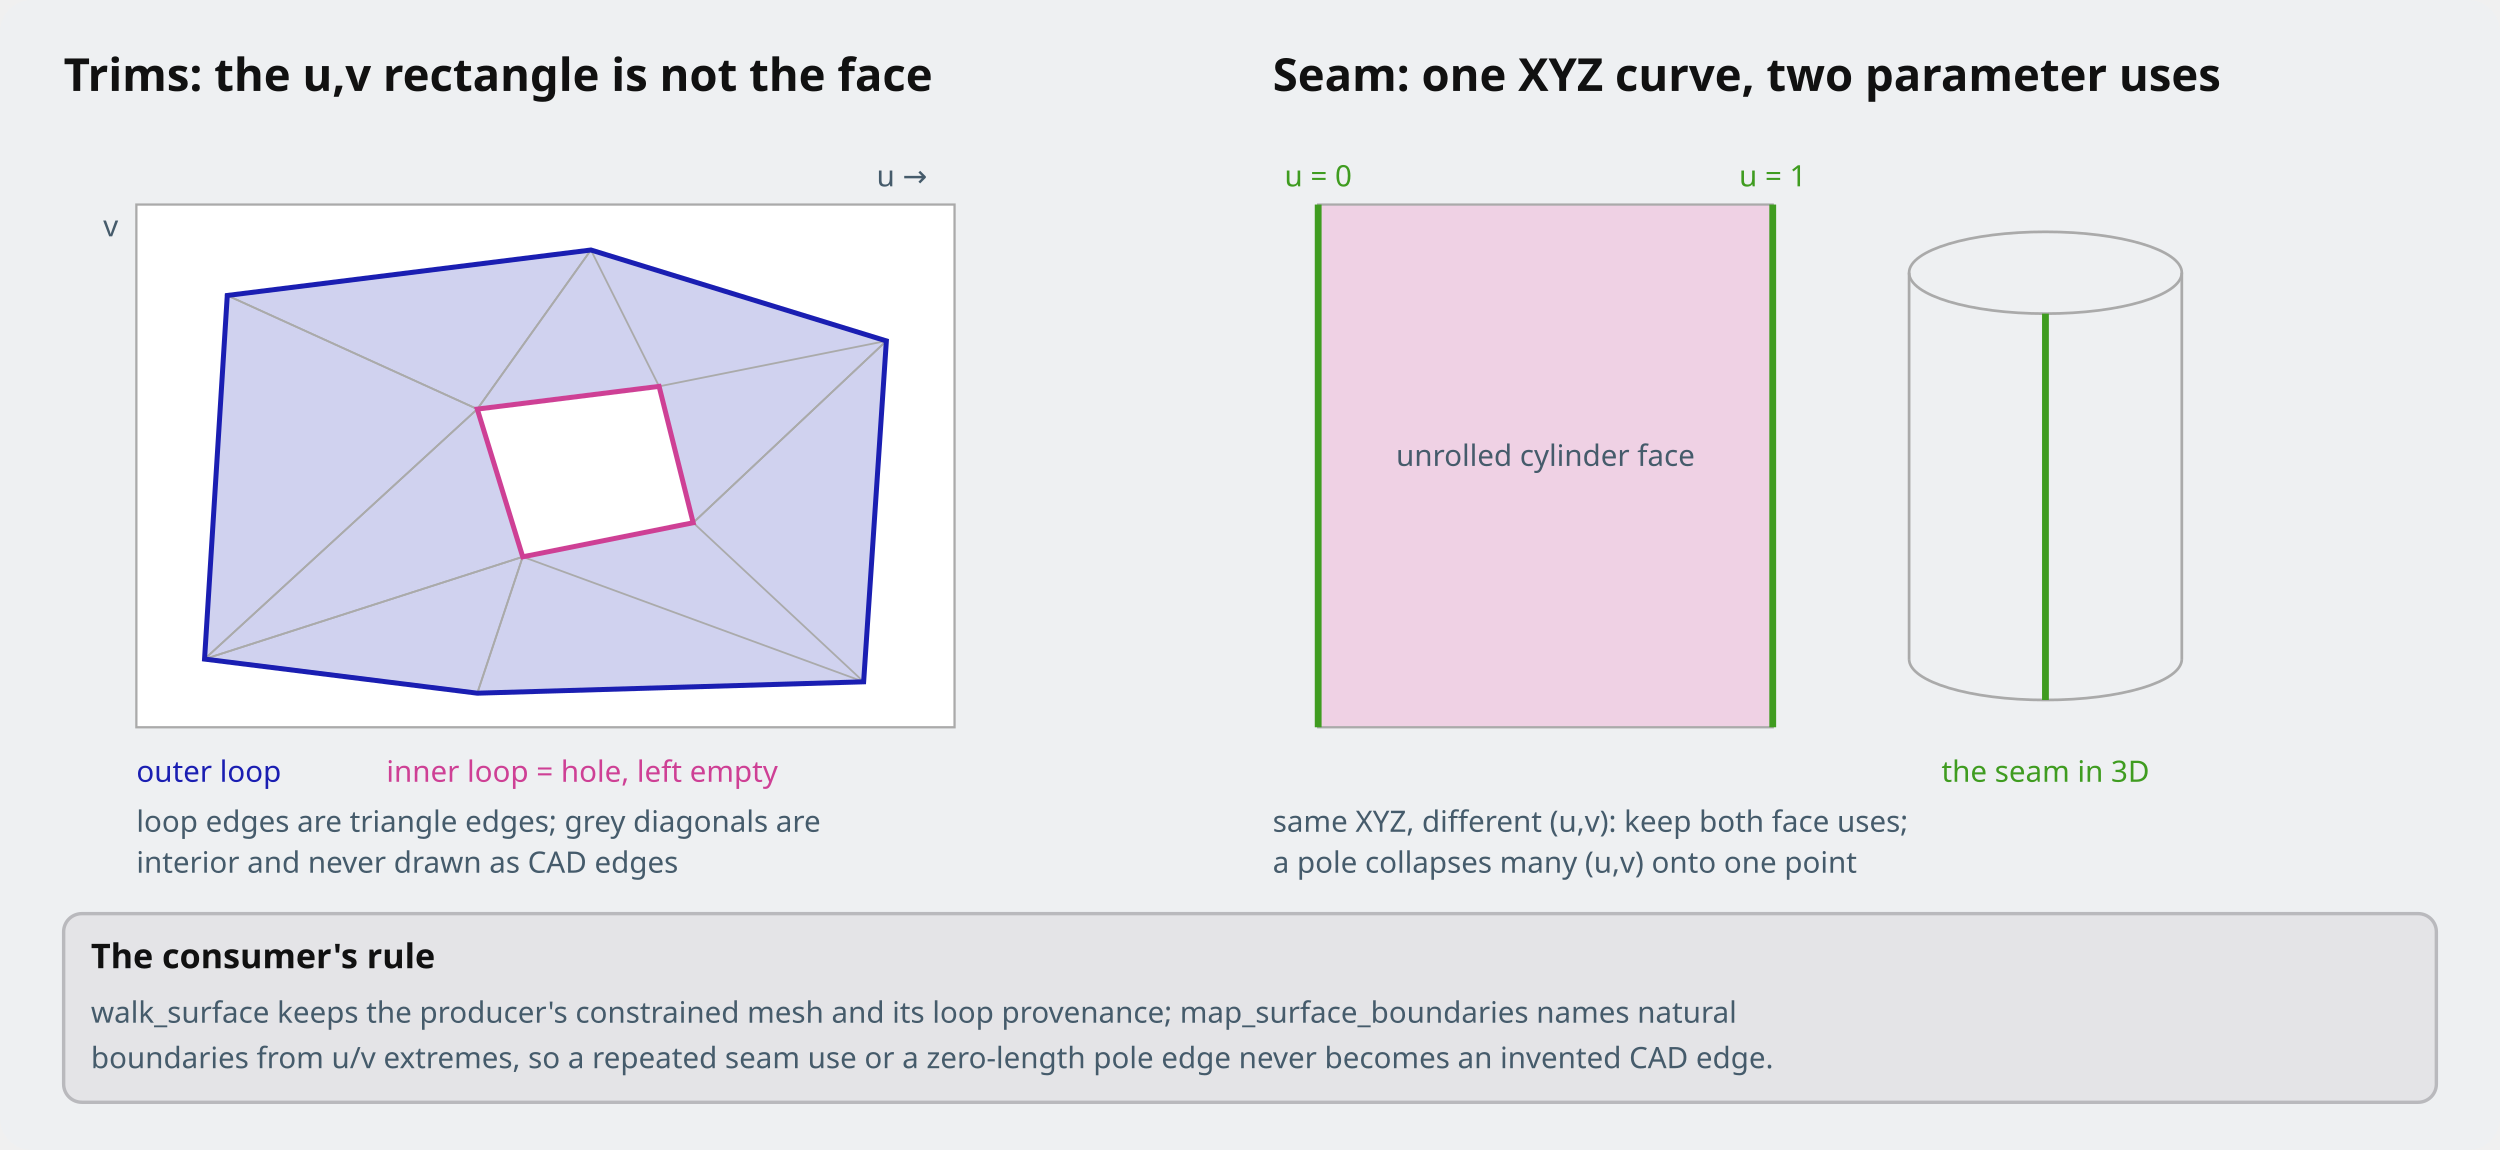
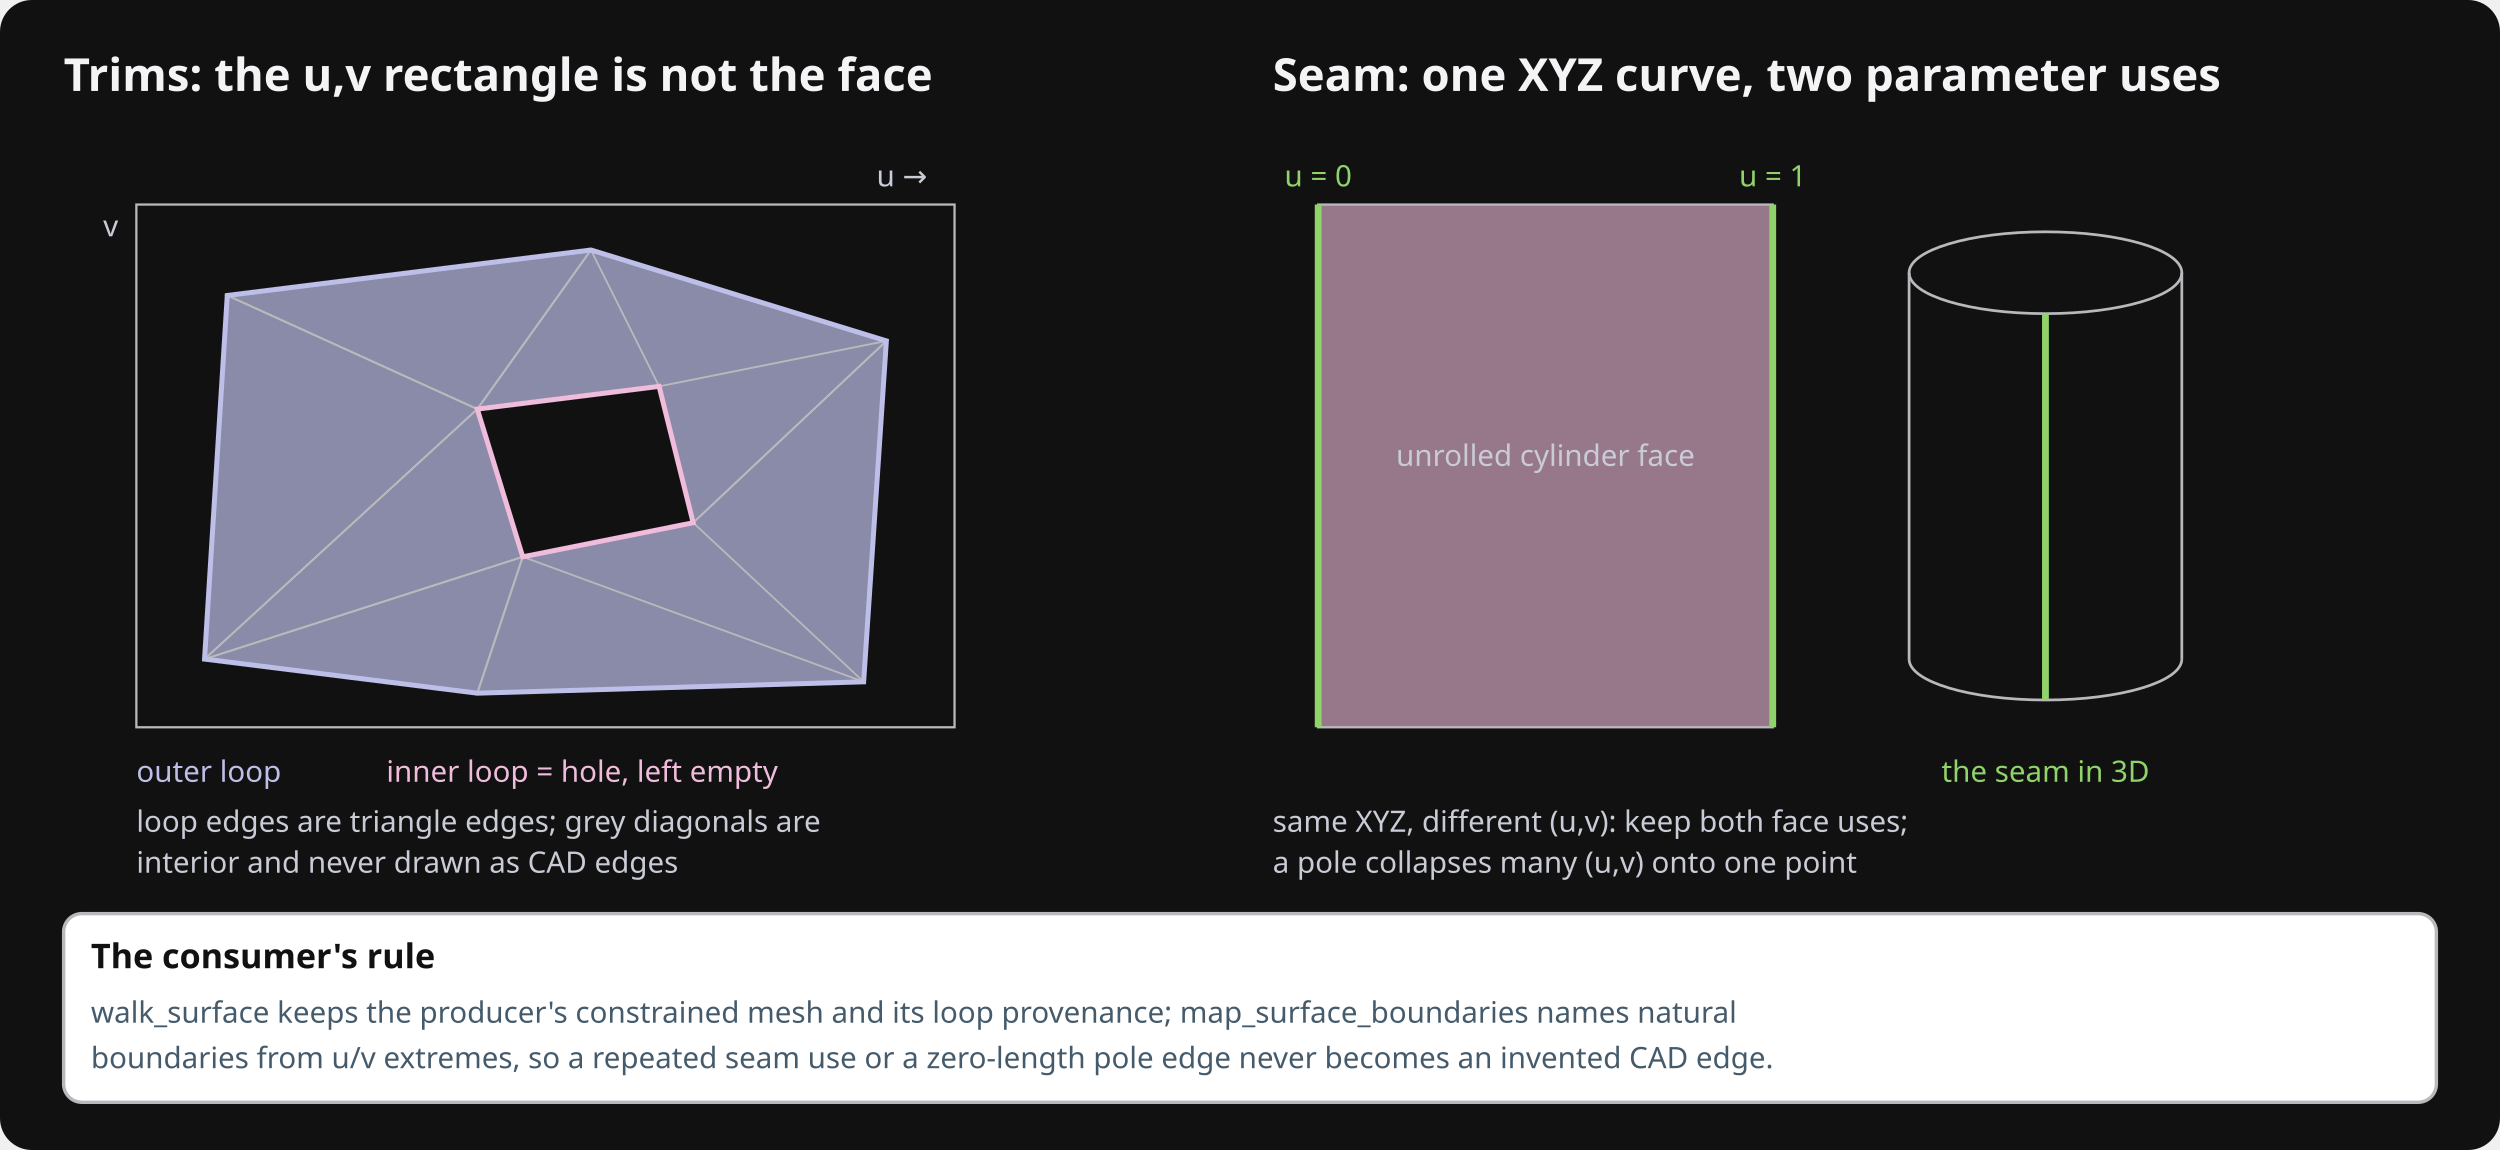
<svg xmlns="http://www.w3.org/2000/svg" viewBox="0 0 1100 506" role="img" aria-labelledby="t d">
  <defs>
    <marker id="a" markerWidth="9" markerHeight="9" refX="7" refY="3" orient="auto">
-       <path d="M0,0 L7,3 L0,6" fill="#111111" />
+       <path d="M0,0 L7,3 L0,6" fill="#e4e4e7" />
    </marker>
  </defs>
-   <style>text{font-family:system-ui,sans-serif;fill:#111111;font-size:13px}.h{font-size:20px;font-weight:700}.l{font-size:15px;font-weight:650}.s{font-size:13px;fill:#455b6b}.m{font-family:"DejaVu Sans Mono","Liberation Mono",monospace;font-size:12.5px;fill:#111111}.ar{fill:none;stroke:#111111;stroke-width:1.6;marker-end:url(#a)}.dash{fill:none;stroke:#e07a26;stroke-width:1.8;stroke-dasharray:7 5}</style>
-   <rect width="100%" height="100%" rx="14" fill="#eef0f2" />
+   <style>text{font-family:system-ui,sans-serif;fill:#f4f4f6;font-size:13px}.h{font-size:20px;font-weight:700}.l{font-size:15px;font-weight:650}.s{font-size:13px;fill:#c9ccd6}.m{font-family:"DejaVu Sans Mono","Liberation Mono",monospace;font-size:12.5px;fill:#f4f4f6}.ar{fill:none;stroke:#e4e4e7;stroke-width:1.6;marker-end:url(#a)}.dash{fill:none;stroke:#e07a26;stroke-width:1.8;stroke-dasharray:7 5}</style>
+   <rect width="100%" height="100%" rx="14" fill="#111111" />
  <text class="h" xml:space="preserve" x="28.0" y="40.0" textLength="382.0" lengthAdjust="spacingAndGlyphs">Trims: the u,v rectangle is not the face</text>
-   <rect x="60" y="90" width="360" height="230" fill="#ffffff" stroke="#aaaaaa" stroke-width="1" />
+   <rect x="60" y="90" width="360" height="230" fill="#111111" stroke="#b9b9bd" stroke-width="1" />
  <path d="M90,290 L100,130 L260,110 L390,150 L380,300 L210,305 Z M210,180 L290,170 L305,230 L230,245 Z" fill="#bdbfe8" fill-opacity="0.7" fill-rule="evenodd" stroke="none" />
-   <polygon points="100,130 210,180 90,290" fill="none" stroke="#aaaaaa" stroke-width="0.8" />
-   <polygon points="260,110 210,180 100,130" fill="none" stroke="#aaaaaa" stroke-width="0.8" />
-   <polygon points="260,110 290,170 210,180" fill="none" stroke="#aaaaaa" stroke-width="0.8" />
-   <polygon points="390,150 305,230 290,170" fill="none" stroke="#aaaaaa" stroke-width="0.8" />
-   <polygon points="380,300 305,230 390,150" fill="none" stroke="#aaaaaa" stroke-width="0.8" />
-   <polygon points="210,305 230,245 380,300" fill="none" stroke="#aaaaaa" stroke-width="0.8" />
-   <polygon points="90,290 210,180 230,245" fill="none" stroke="#aaaaaa" stroke-width="0.8" />
-   <polygon points="90,290 230,245 210,305" fill="none" stroke="#aaaaaa" stroke-width="0.8" />
-   <polygon points="90,290 100,130 260,110 390,150 380,300 210,305" fill="none" stroke="#1a1eb2" stroke-width="2.2" />
-   <polygon points="210,180 290,170 305,230 230,245" fill="none" stroke="#ce4095" stroke-width="2.2" />
-   <text class="s" xml:space="preserve" x="60.0" y="344.0" style="fill:#1a1eb2" textLength="63.7" lengthAdjust="spacingAndGlyphs">outer loop</text>
-   <text class="s" xml:space="preserve" x="170.0" y="344.0" style="fill:#ce4095" textLength="172.1" lengthAdjust="spacingAndGlyphs">inner loop = hole, left empty</text>
+   <polygon points="100,130 210,180 90,290" fill="none" stroke="#b9b9bd" stroke-width="0.8" />
+   <polygon points="260,110 210,180 100,130" fill="none" stroke="#b9b9bd" stroke-width="0.8" />
+   <polygon points="260,110 290,170 210,180" fill="none" stroke="#b9b9bd" stroke-width="0.8" />
+   <polygon points="390,150 305,230 290,170" fill="none" stroke="#b9b9bd" stroke-width="0.8" />
+   <polygon points="380,300 305,230 390,150" fill="none" stroke="#b9b9bd" stroke-width="0.8" />
+   <polygon points="210,305 230,245 380,300" fill="none" stroke="#b9b9bd" stroke-width="0.8" />
+   <polygon points="90,290 210,180 230,245" fill="none" stroke="#b9b9bd" stroke-width="0.8" />
+   <polygon points="90,290 230,245 210,305" fill="none" stroke="#b9b9bd" stroke-width="0.8" />
+   <polygon points="90,290 100,130 260,110 390,150 380,300 210,305" fill="none" stroke="#bdbfe8" stroke-width="2.2" />
+   <polygon points="210,180 290,170 305,230 230,245" fill="none" stroke="#f0bcdb" stroke-width="2.2" />
+   <text class="s" xml:space="preserve" x="60.0" y="344.0" style="fill:#bdbfe8" textLength="63.7" lengthAdjust="spacingAndGlyphs">outer loop</text>
+   <text class="s" xml:space="preserve" x="170.0" y="344.0" style="fill:#f0bcdb" textLength="172.1" lengthAdjust="spacingAndGlyphs">inner loop = hole, left empty</text>
  <text class="s" xml:space="preserve" x="60.0" y="366.0" textLength="300.9" lengthAdjust="spacingAndGlyphs">loop edges are triangle edges; grey diagonals are</text>
  <text class="s" xml:space="preserve" x="60.0" y="384.0" textLength="238.3" lengthAdjust="spacingAndGlyphs">interior and never drawn as CAD edges</text>
  <text class="s" xml:space="preserve" x="408.0" y="82.0" text-anchor="end" textLength="24.4" lengthAdjust="spacingAndGlyphs">u →</text>
  <text class="s" xml:space="preserve" x="52.0" y="104.0" text-anchor="end" textLength="6.6" lengthAdjust="spacingAndGlyphs">v</text>
  <text class="h" xml:space="preserve" x="560.0" y="40.0" textLength="416.8" lengthAdjust="spacingAndGlyphs">Seam: one XYZ curve, two parameter uses</text>
-   <rect x="580" y="90" width="200" height="230" fill="#f0bcdb" fill-opacity="0.6" stroke="#aaaaaa" stroke-width="1" />
-   <line x1="580" y1="90" x2="580" y2="320" stroke="#3f9c20" stroke-width="3" />
-   <line x1="780" y1="90" x2="780" y2="320" stroke="#3f9c20" stroke-width="3" />
-   <text class="s" xml:space="preserve" x="580.0" y="82.0" text-anchor="middle" style="fill:#3f9c20" textLength="29.6" lengthAdjust="spacingAndGlyphs">u = 0</text>
-   <text class="s" xml:space="preserve" x="780.0" y="82.0" text-anchor="middle" style="fill:#3f9c20" textLength="29.6" lengthAdjust="spacingAndGlyphs">u = 1</text>
+   <rect x="580" y="90" width="200" height="230" fill="#f0bcdb" fill-opacity="0.6" stroke="#b9b9bd" stroke-width="1" />
+   <line x1="580" y1="90" x2="580" y2="320" stroke="#8fd36a" stroke-width="3" />
+   <line x1="780" y1="90" x2="780" y2="320" stroke="#8fd36a" stroke-width="3" />
+   <text class="s" xml:space="preserve" x="580.0" y="82.0" text-anchor="middle" style="fill:#8fd36a" textLength="29.6" lengthAdjust="spacingAndGlyphs">u = 0</text>
+   <text class="s" xml:space="preserve" x="780.0" y="82.0" text-anchor="middle" style="fill:#8fd36a" textLength="29.6" lengthAdjust="spacingAndGlyphs">u = 1</text>
  <text class="s" xml:space="preserve" x="680.0" y="205.0" text-anchor="middle" textLength="131.4" lengthAdjust="spacingAndGlyphs">unrolled cylinder face</text>
-   <ellipse cx="900" cy="120" rx="60" ry="18" fill="none" stroke="#aaaaaa" stroke-width="1.2" />
-   <line x1="840" y1="120" x2="840" y2="290" stroke="#aaaaaa" stroke-width="1.2" />
-   <line x1="960" y1="120" x2="960" y2="290" stroke="#aaaaaa" stroke-width="1.2" />
-   <path d="M840,290 A60,18 0 0 0 960,290" fill="none" stroke="#aaaaaa" stroke-width="1.2" />
-   <line x1="900" y1="138" x2="900" y2="308" stroke="#3f9c20" stroke-width="3" />
-   <text class="s" xml:space="preserve" x="900.0" y="344.0" text-anchor="middle" style="fill:#3f9c20" textLength="91.5" lengthAdjust="spacingAndGlyphs">the seam in 3D</text>
+   <ellipse cx="900" cy="120" rx="60" ry="18" fill="none" stroke="#b9b9bd" stroke-width="1.2" />
+   <line x1="840" y1="120" x2="840" y2="290" stroke="#b9b9bd" stroke-width="1.2" />
+   <line x1="960" y1="120" x2="960" y2="290" stroke="#b9b9bd" stroke-width="1.2" />
+   <path d="M840,290 A60,18 0 0 0 960,290" fill="none" stroke="#b9b9bd" stroke-width="1.2" />
+   <line x1="900" y1="138" x2="900" y2="308" stroke="#8fd36a" stroke-width="3" />
+   <text class="s" xml:space="preserve" x="900.0" y="344.0" text-anchor="middle" style="fill:#8fd36a" textLength="91.5" lengthAdjust="spacingAndGlyphs">the seam in 3D</text>
  <text class="s" xml:space="preserve" x="560.0" y="366.0" textLength="279.4" lengthAdjust="spacingAndGlyphs">same XYZ, different (u,v): keep both face uses;</text>
  <text class="s" xml:space="preserve" x="560.0" y="384.0" textLength="256.9" lengthAdjust="spacingAndGlyphs">a pole collapses many (u,v) onto one point</text>
-   <rect data-box="0" x="28.0" y="402.0" width="1044.0" height="83.0" rx="8" fill="#e4e4e7" stroke="#b9b9bd" stroke-width="1.5" />
-   <text class="l" xml:space="preserve" x="40.0" y="426.0" data-box="0" textLength="151.4" lengthAdjust="spacingAndGlyphs">The consumer's rule</text>
-   <text class="s" xml:space="preserve" x="40.0" y="450.0" data-box="0" textLength="723.7" lengthAdjust="spacingAndGlyphs">walk_surface keeps the producer's constrained mesh and its loop provenance; map_surface_boundaries names natural</text>
-   <text class="s" xml:space="preserve" x="40.0" y="470.0" data-box="0" textLength="739.8" lengthAdjust="spacingAndGlyphs">boundaries from u/v extremes, so a repeated seam use or a zero-length pole edge never becomes an invented CAD edge.</text>
+   <rect data-box="0" x="28.0" y="402.0" width="1044.0" height="83.0" rx="8" fill="#ffffff" stroke="#b9b9bd" stroke-width="1.5" />
+   <text class="l" xml:space="preserve" x="40.0" y="426.0" style="fill:#111111" data-box="0" textLength="151.4" lengthAdjust="spacingAndGlyphs">The consumer's rule</text>
+   <text class="s" xml:space="preserve" x="40.0" y="450.0" style="fill:#455b6b" data-box="0" textLength="723.7" lengthAdjust="spacingAndGlyphs">walk_surface keeps the producer's constrained mesh and its loop provenance; map_surface_boundaries names natural</text>
+   <text class="s" xml:space="preserve" x="40.0" y="470.0" style="fill:#455b6b" data-box="0" textLength="739.8" lengthAdjust="spacingAndGlyphs">boundaries from u/v extremes, so a repeated seam use or a zero-length pole edge never becomes an invented CAD edge.</text>
</svg>
